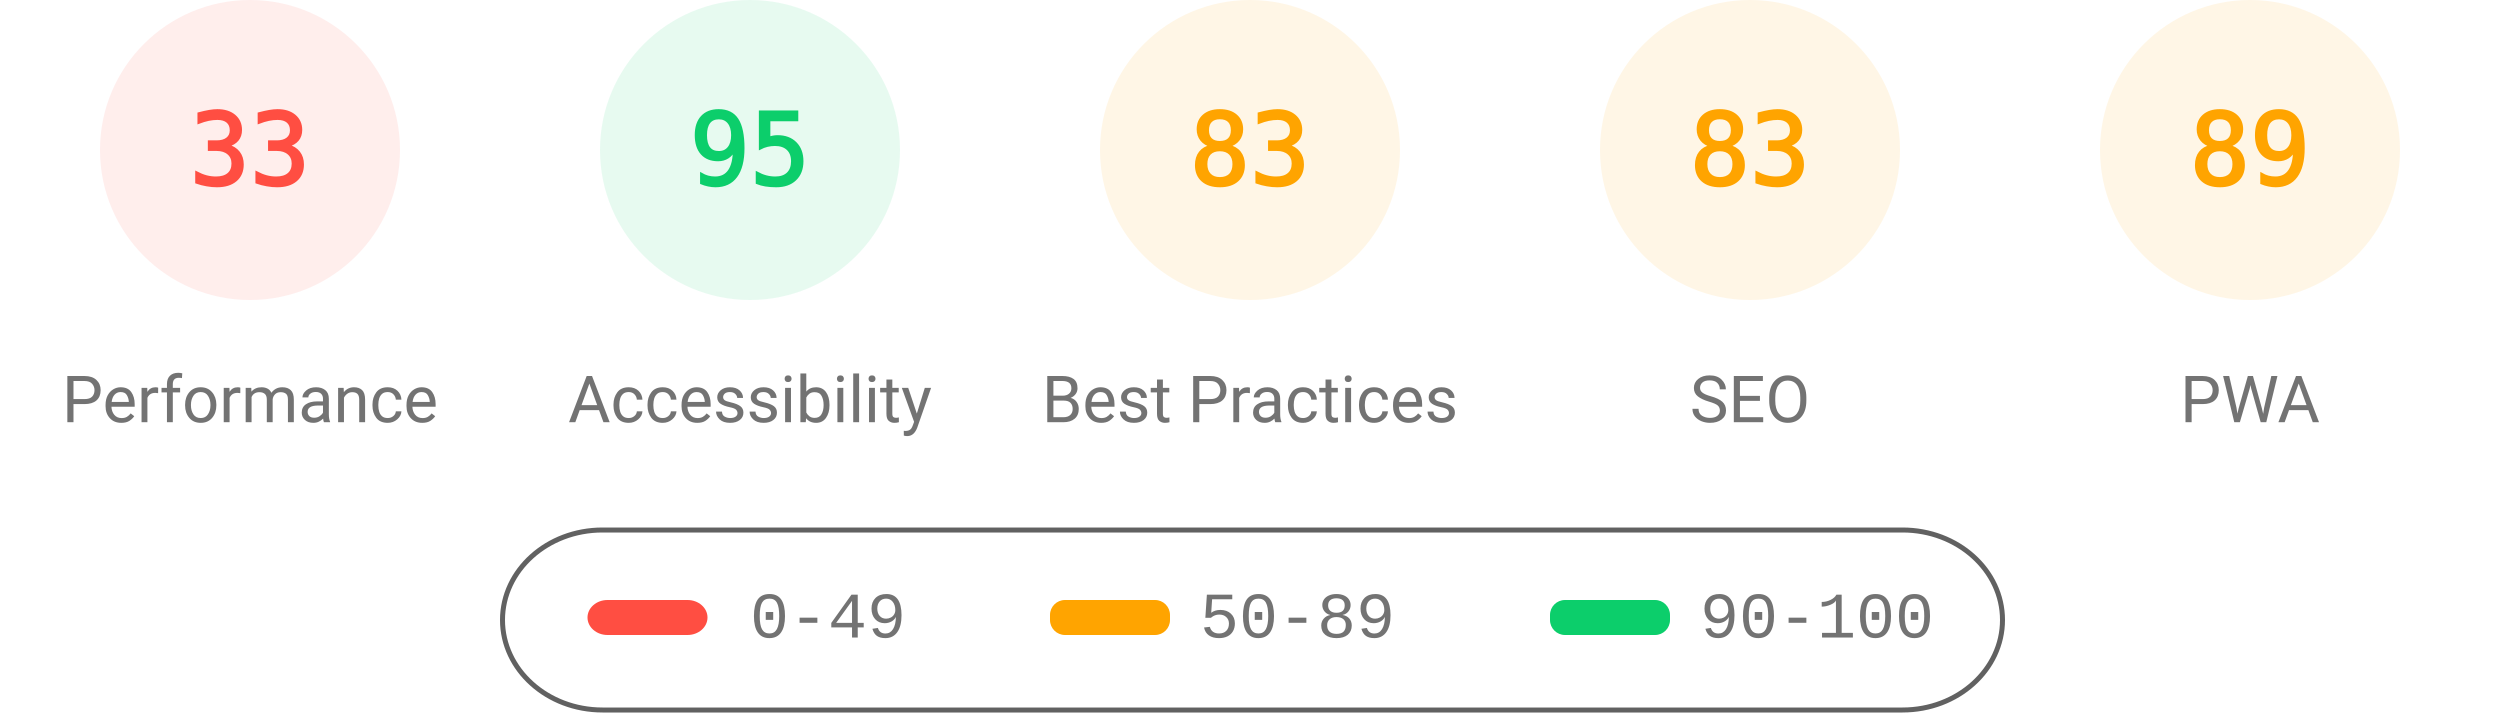
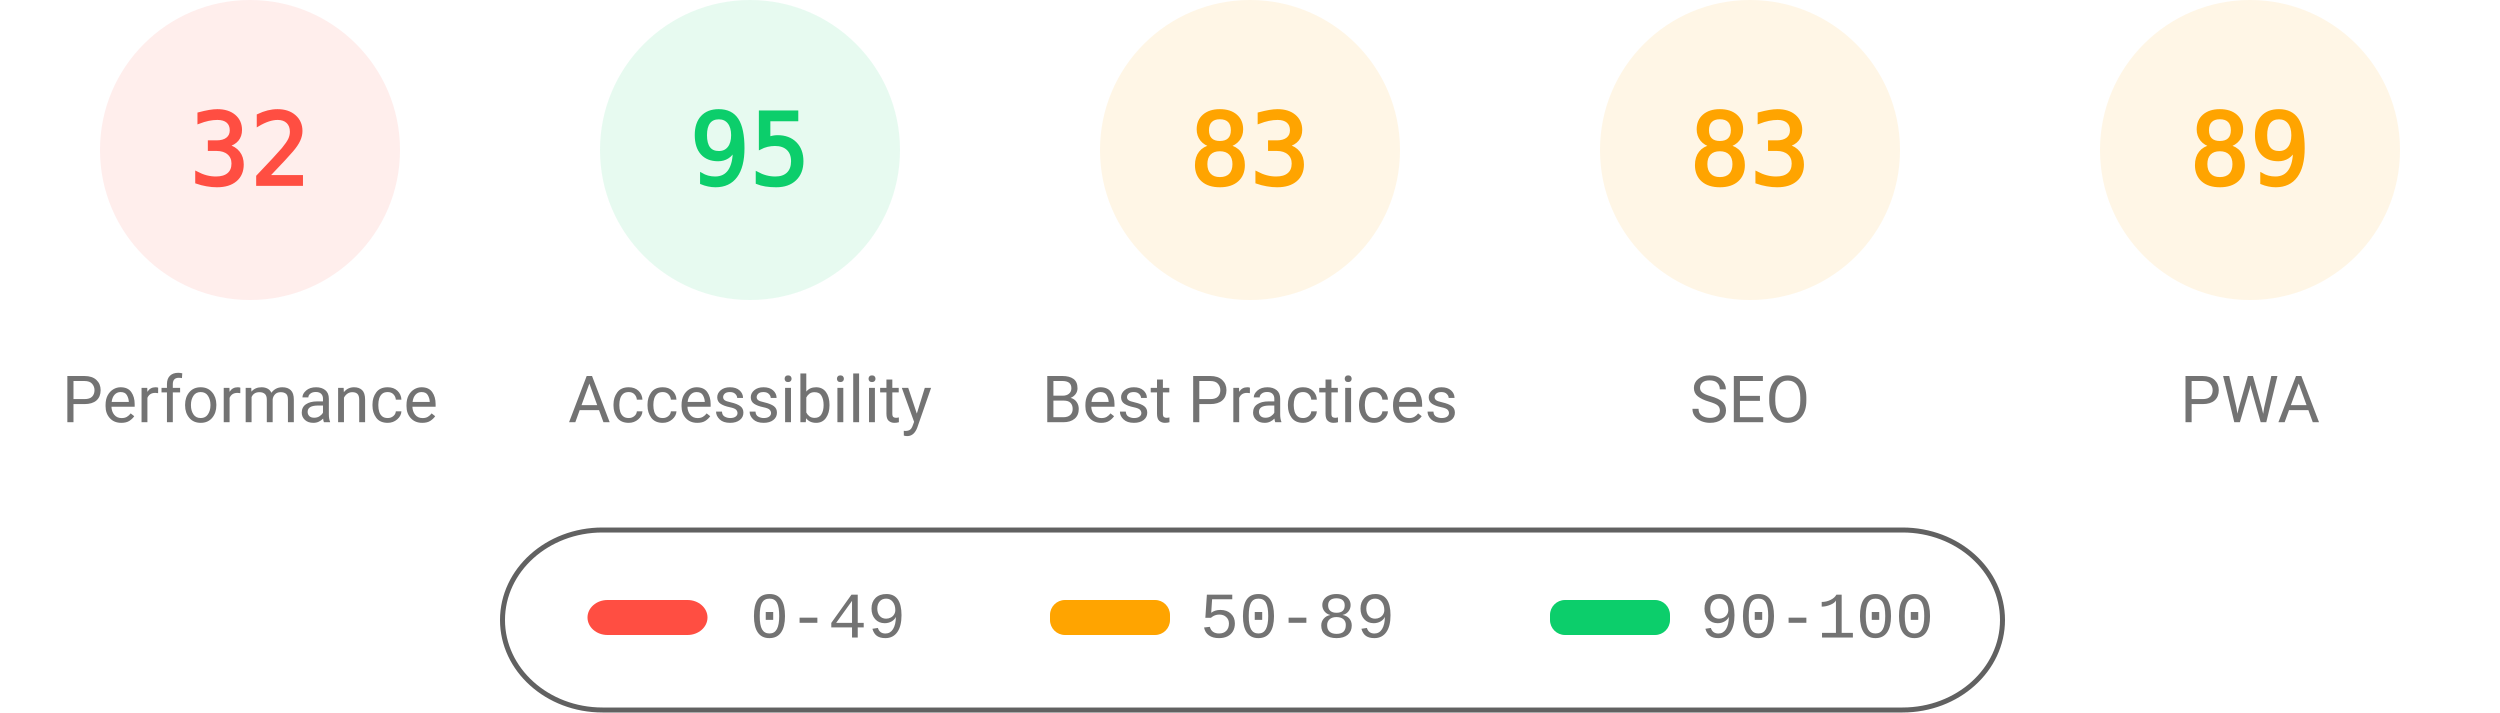
<svg xmlns="http://www.w3.org/2000/svg" fill="none" width="1000" height="285">
  <style>.gauge-base{opacity:.1}.gauge-arc{fill:none;animation-delay:250ms;stroke-linecap:round;transform:rotate(-90deg);transform-origin:100px 60px;animation:load-gauge 1s ease forwards}.guage-text{font-size:40px;font-family:monospace;text-align:center}.guage-red{color:#ff4e42;fill:#ff4e42;stroke:#ff4e42}.guage-orange{color:#ffa400;fill:#ffa400;stroke:#ffa400}.guage-green{color:#0cce6b;fill:#0cce6b;stroke:#0cce6b}.guage-undefined{color:#5c5c5c;fill:#5c5c5c;stroke:#5c5c5c}.guage-title{color:#737373;fill:#737373;stroke:none;font-size:26px;line-height:26px;font-family:Roboto,Halvetica,Arial,sans-serif}@keyframes load-gauge{from{stroke-dasharray:0 352.858}}</style>
  <svg class="guage-div guage-perf guage-red" viewBox="0 0 200 200" width="200" height="200">
    <circle class="gauge-base" r="56" cx="100" cy="60" stroke-width="8" />
-     <circle class="gauge-arc guage-arc-1" r="56" cx="100" cy="60" stroke-width="8" style="stroke-dasharray:116.113,351.858" />
-     <text class="guage-text" x="100" y="60" alignment-baseline="central" dominant-baseline="central" text-anchor="middle">33</text>
+     <circle class="gauge-arc guage-arc-1" r="56" cx="100" cy="60" stroke-width="8" style="stroke-dasharray:112.595,351.858" />
+     <text class="guage-text" x="100" y="60" alignment-baseline="central" dominant-baseline="central" text-anchor="middle">32</text>
    <text class="guage-title" x="100" y="160" alignment-baseline="central" dominant-baseline="central" text-anchor="middle">Performance</text>
  </svg>
  <svg class="guage-div guage-acc guage-green" viewBox="0 0 200 200" width="200" height="200" x="200">
    <circle class="gauge-base" r="56" cx="100" cy="60" stroke-width="8" />
    <circle class="gauge-arc guage-arc-2" r="56" cx="100" cy="60" stroke-width="8" style="stroke-dasharray:334.265,351.858" />
    <text class="guage-text" x="100" y="60" alignment-baseline="central" dominant-baseline="central" text-anchor="middle">95</text>
    <text class="guage-title" x="100" y="160" alignment-baseline="central" dominant-baseline="central" text-anchor="middle">Accessibility</text>
  </svg>
  <svg class="guage-div guage-best guage-orange" viewBox="0 0 200 200" width="200" height="200" x="400">
    <circle class="gauge-base" r="56" cx="100" cy="60" stroke-width="8" />
    <circle class="gauge-arc guage-arc-3" r="56" cx="100" cy="60" stroke-width="8" style="stroke-dasharray:292.042,351.858" />
    <text class="guage-text" x="100" y="60" alignment-baseline="central" dominant-baseline="central" text-anchor="middle">83</text>
    <text class="guage-title" x="100" y="160" alignment-baseline="central" dominant-baseline="central" text-anchor="middle">Best Practices</text>
  </svg>
  <svg class="guage-div guage-seo guage-orange" viewBox="0 0 200 200" width="200" height="200" x="600">
    <circle class="gauge-base" r="56" cx="100" cy="60" stroke-width="8" />
    <circle class="gauge-arc guage-arc-4" r="56" cx="100" cy="60" stroke-width="8" style="stroke-dasharray:292.042,351.858" />
    <text class="guage-text" x="100" y="60" alignment-baseline="central" dominant-baseline="central" text-anchor="middle">83</text>
    <text class="guage-title" x="100" y="160" alignment-baseline="central" dominant-baseline="central" text-anchor="middle">SEO</text>
  </svg>
  <svg class="guage-div guage-pwa guage-orange" viewBox="0 0 200 200" width="200" height="200" x="800">
    <circle class="gauge-base" r="56" cx="100" cy="60" stroke-width="8" />
    <circle class="gauge-arc guage-arc-4" r="56" cx="100" cy="60" stroke-width="8" style="stroke-dasharray:313.154,351.858" />
    <text class="guage-text" x="100" y="60" alignment-baseline="central" dominant-baseline="central" text-anchor="middle">89</text>
    <text class="guage-title" x="100" y="160" alignment-baseline="central" dominant-baseline="central" text-anchor="middle">PWA</text>
  </svg>
  <svg width="604" height="76" x="200" y="210">
    <path fill="none" id="canvas_background" d="M-1-1h604v80H-1z" />
    <rect fill-opacity="0" stroke="#616161" stroke-width="2" rx="40" id="svg_2" height="72" width="600" y="2" x="1" fill="#000" />
    <rect stroke="#000" rx="8" id="svg_3" height="14" width="48" y="30" x="35" stroke-opacity="null" stroke-width="0" fill="#ff4e42" />
    <rect stroke="#000" rx="6" id="svg_4" height="14" width="48" y="30" x="220" stroke-opacity="null" stroke-width="0" fill="#ffa400" />
    <rect stroke="#000" rx="6" id="svg_5" height="14" width="48" y="30" x="420" stroke-opacity="null" stroke-width="0" fill="#0cce6b" />
    <text xml:space="preserve" text-anchor="start" font-family="'Courier New', Courier, monospace" font-size="26" id="svg_6" y="45" x="100" stroke-opacity="null" stroke-width="0" stroke="#000" fill="#737373">0-49</text>
    <text xml:space="preserve" text-anchor="start" font-family="'Courier New', Courier, monospace" font-size="26" id="svg_7" y="45" x="280" stroke-opacity="null" stroke-width="0" stroke="#000" fill="#737373">50-89</text>
    <text xml:space="preserve" text-anchor="start" font-family="'Courier New', Courier, monospace" font-size="26" id="svg_8" y="45" x="480" stroke-opacity="null" stroke-width="0" stroke="#000" fill="#737373">90-100</text>
  </svg>
</svg>
